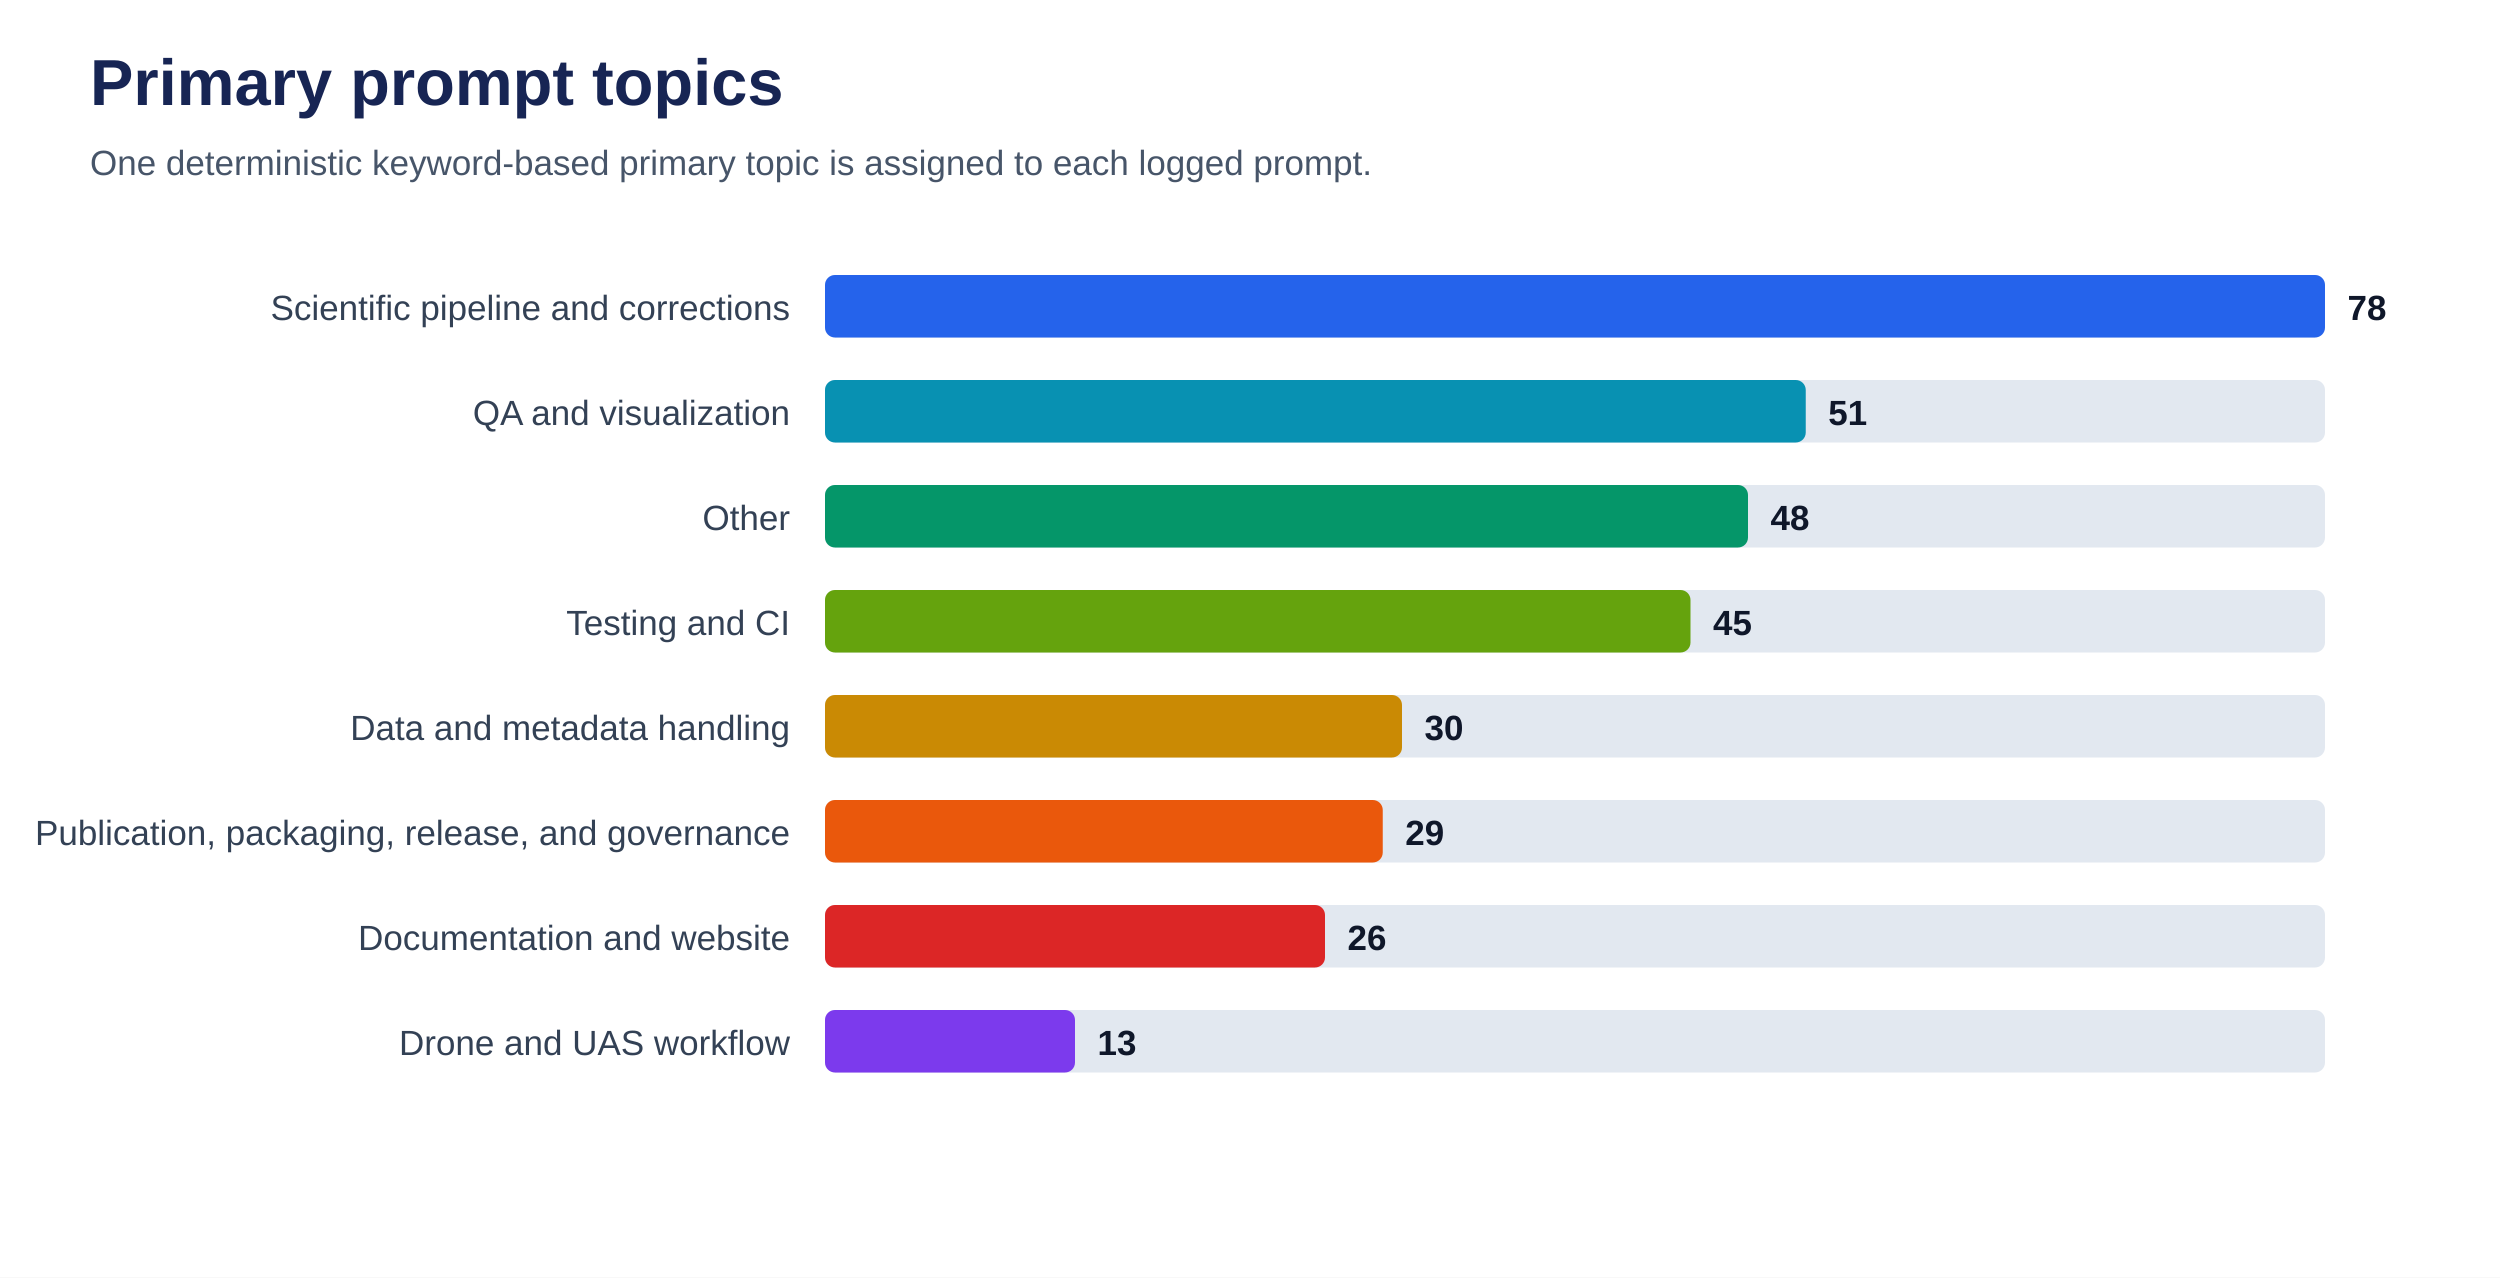
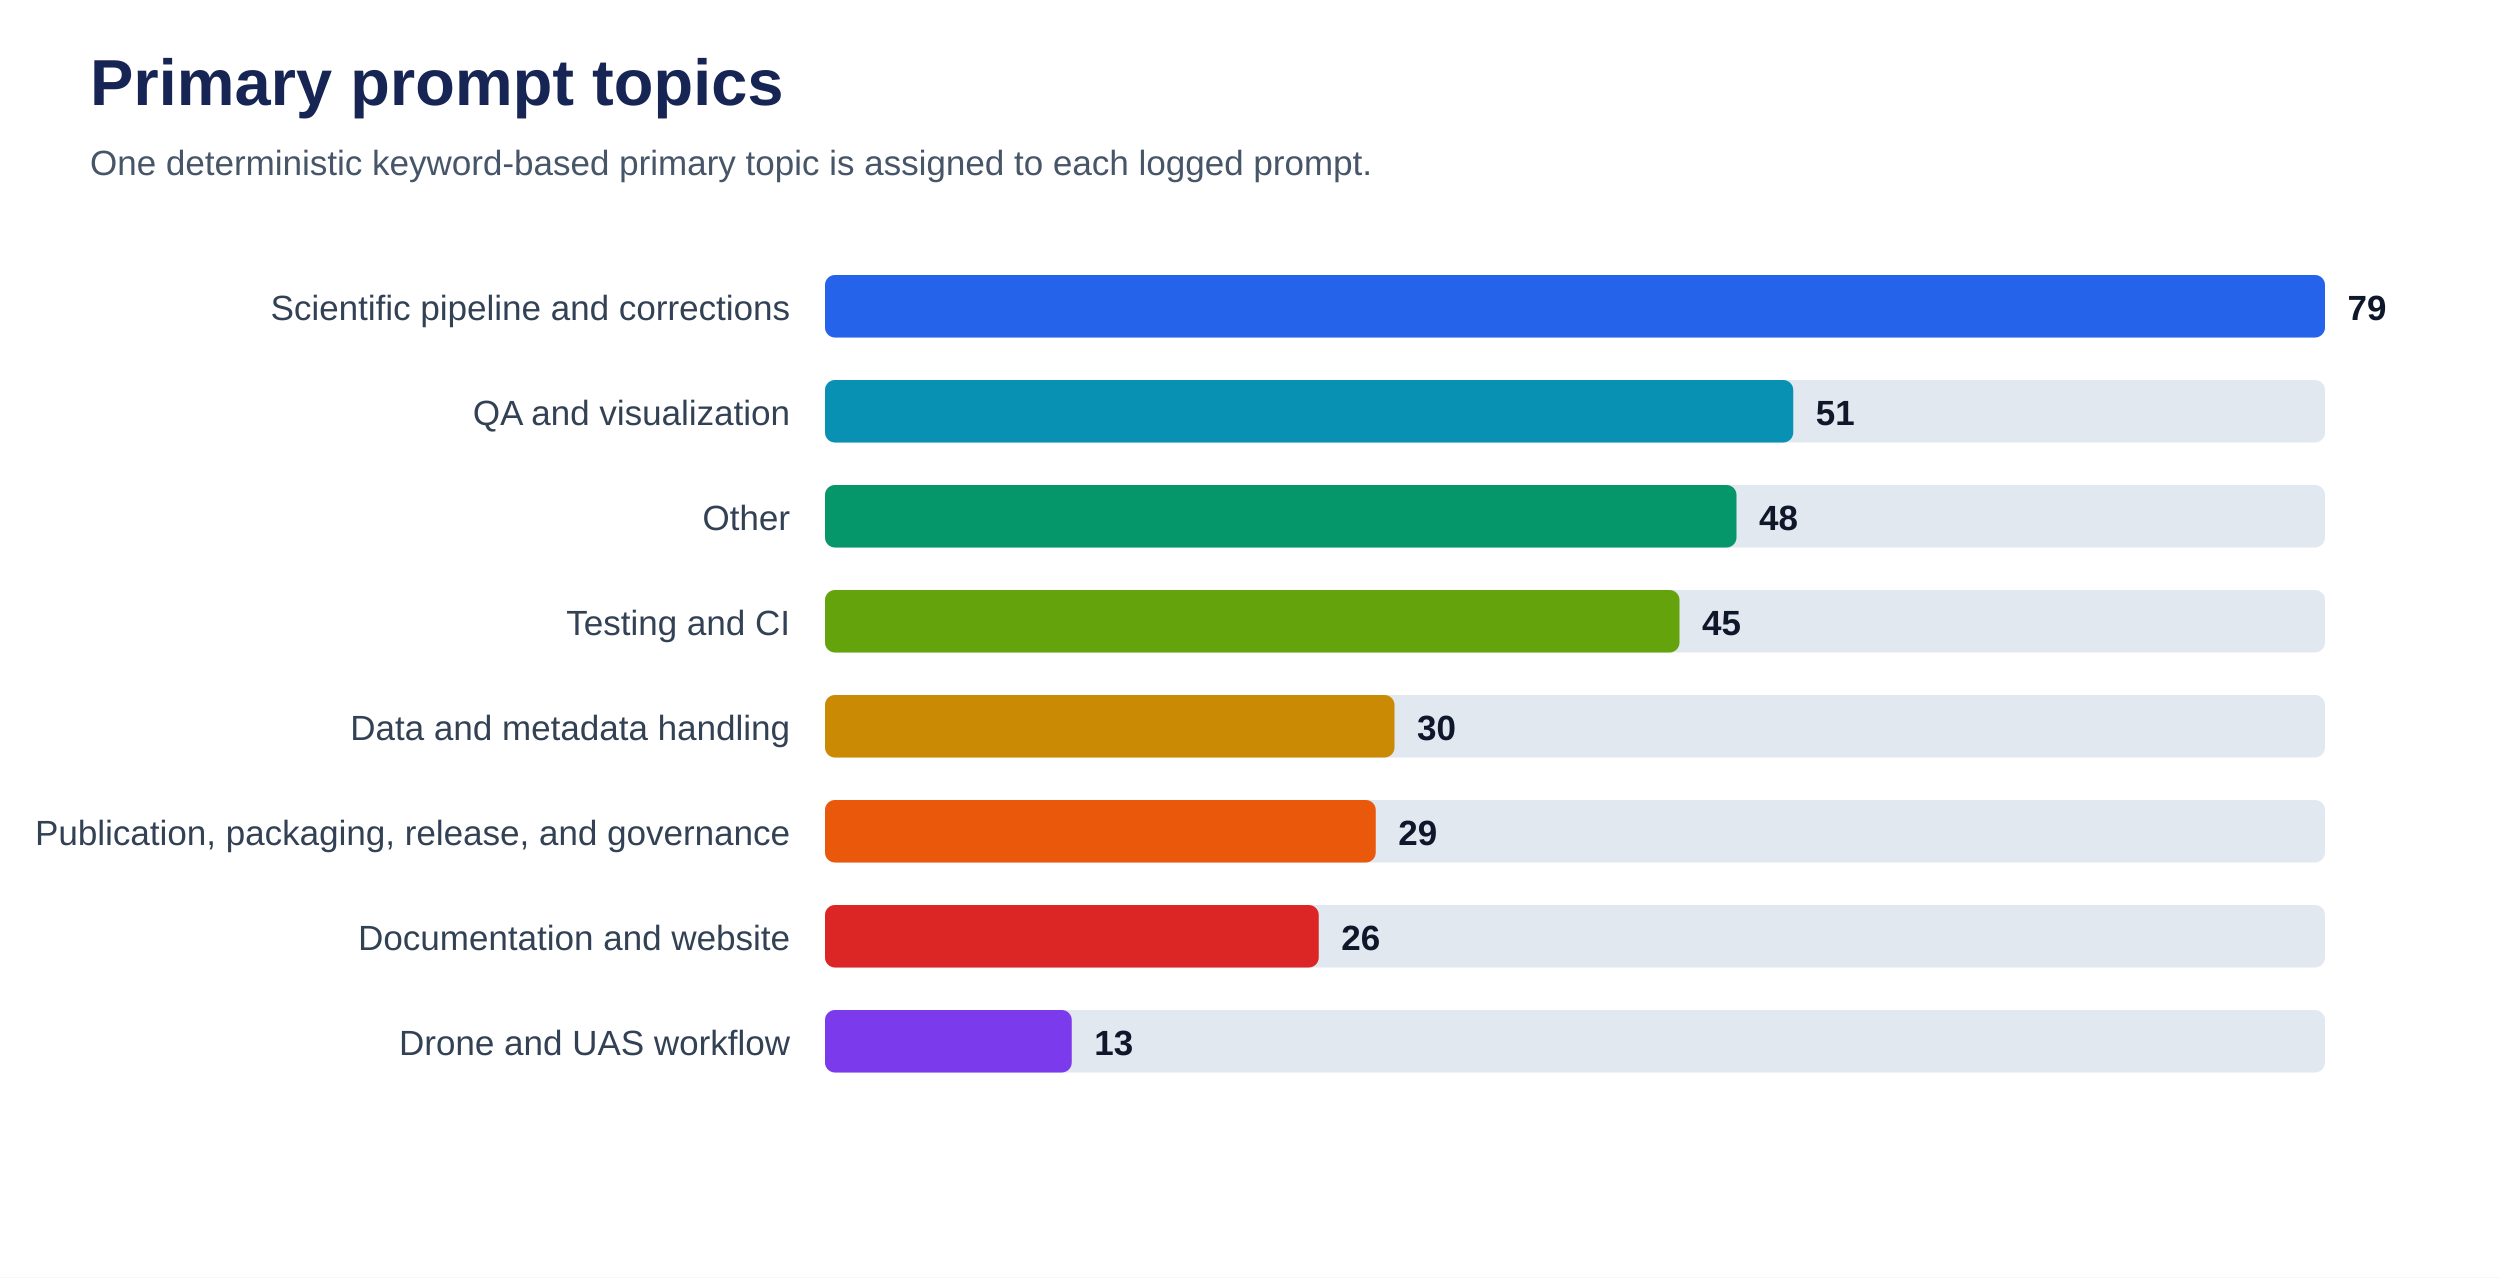
<svg xmlns="http://www.w3.org/2000/svg" viewBox="0 0 1000 511" role="img" aria-labelledby="title desc">
  <rect width="100%" height="100%" fill="#ffffff" />
  <text x="36" y="42" font-family="Arial, sans-serif" font-size="26" font-weight="700" fill="#172554">Primary prompt topics</text>
  <text x="36" y="70" font-family="Arial, sans-serif" font-size="14" fill="#475569">One deterministic keyword-based primary topic is assigned to each logged prompt.</text>
  <text x="316" y="128" text-anchor="end" font-family="Arial, sans-serif" font-size="14" fill="#334155">Scientific pipeline and corrections</text>
  <rect x="330" y="110" width="600" height="25" rx="4" fill="#e2e8f0" />
  <rect x="330" y="110" width="600.0" height="25" rx="4" fill="#2563eb" />
-   <text x="939.0" y="128" font-family="Arial, sans-serif" font-size="14" font-weight="700" fill="#0f172a">78</text>
+   <text x="939.0" y="128" font-family="Arial, sans-serif" font-size="14" font-weight="700" fill="#0f172a">79</text>
  <text x="316" y="170" text-anchor="end" font-family="Arial, sans-serif" font-size="14" fill="#334155">QA and visualization</text>
  <rect x="330" y="152" width="600" height="25" rx="4" fill="#e2e8f0" />
-   <rect x="330" y="152" width="392.3" height="25" rx="4" fill="#0891b2" />
-   <text x="731.3" y="170" font-family="Arial, sans-serif" font-size="14" font-weight="700" fill="#0f172a">51</text>
+   <rect x="330" y="152" width="387.3" height="25" rx="4" fill="#0891b2" />
+   <text x="726.3" y="170" font-family="Arial, sans-serif" font-size="14" font-weight="700" fill="#0f172a">51</text>
  <text x="316" y="212" text-anchor="end" font-family="Arial, sans-serif" font-size="14" fill="#334155">Other</text>
  <rect x="330" y="194" width="600" height="25" rx="4" fill="#e2e8f0" />
-   <rect x="330" y="194" width="369.2" height="25" rx="4" fill="#059669" />
-   <text x="708.2" y="212" font-family="Arial, sans-serif" font-size="14" font-weight="700" fill="#0f172a">48</text>
+   <rect x="330" y="194" width="364.6" height="25" rx="4" fill="#059669" />
+   <text x="703.6" y="212" font-family="Arial, sans-serif" font-size="14" font-weight="700" fill="#0f172a">48</text>
  <text x="316" y="254" text-anchor="end" font-family="Arial, sans-serif" font-size="14" fill="#334155">Testing and CI</text>
  <rect x="330" y="236" width="600" height="25" rx="4" fill="#e2e8f0" />
-   <rect x="330" y="236" width="346.2" height="25" rx="4" fill="#65a30d" />
-   <text x="685.2" y="254" font-family="Arial, sans-serif" font-size="14" font-weight="700" fill="#0f172a">45</text>
+   <rect x="330" y="236" width="341.8" height="25" rx="4" fill="#65a30d" />
+   <text x="680.8" y="254" font-family="Arial, sans-serif" font-size="14" font-weight="700" fill="#0f172a">45</text>
  <text x="316" y="296" text-anchor="end" font-family="Arial, sans-serif" font-size="14" fill="#334155">Data and metadata handling</text>
  <rect x="330" y="278" width="600" height="25" rx="4" fill="#e2e8f0" />
-   <rect x="330" y="278" width="230.8" height="25" rx="4" fill="#ca8a04" />
-   <text x="569.8" y="296" font-family="Arial, sans-serif" font-size="14" font-weight="700" fill="#0f172a">30</text>
+   <rect x="330" y="278" width="227.8" height="25" rx="4" fill="#ca8a04" />
+   <text x="566.8" y="296" font-family="Arial, sans-serif" font-size="14" font-weight="700" fill="#0f172a">30</text>
  <text x="316" y="338" text-anchor="end" font-family="Arial, sans-serif" font-size="14" fill="#334155">Publication, packaging, release, and governance</text>
  <rect x="330" y="320" width="600" height="25" rx="4" fill="#e2e8f0" />
-   <rect x="330" y="320" width="223.1" height="25" rx="4" fill="#ea580c" />
-   <text x="562.1" y="338" font-family="Arial, sans-serif" font-size="14" font-weight="700" fill="#0f172a">29</text>
+   <rect x="330" y="320" width="220.3" height="25" rx="4" fill="#ea580c" />
+   <text x="559.3" y="338" font-family="Arial, sans-serif" font-size="14" font-weight="700" fill="#0f172a">29</text>
  <text x="316" y="380" text-anchor="end" font-family="Arial, sans-serif" font-size="14" fill="#334155">Documentation and website</text>
  <rect x="330" y="362" width="600" height="25" rx="4" fill="#e2e8f0" />
-   <rect x="330" y="362" width="200.0" height="25" rx="4" fill="#dc2626" />
-   <text x="539.0" y="380" font-family="Arial, sans-serif" font-size="14" font-weight="700" fill="#0f172a">26</text>
+   <rect x="330" y="362" width="197.5" height="25" rx="4" fill="#dc2626" />
+   <text x="536.5" y="380" font-family="Arial, sans-serif" font-size="14" font-weight="700" fill="#0f172a">26</text>
  <text x="316" y="422" text-anchor="end" font-family="Arial, sans-serif" font-size="14" fill="#334155">Drone and UAS workflow</text>
  <rect x="330" y="404" width="600" height="25" rx="4" fill="#e2e8f0" />
-   <rect x="330" y="404" width="100.0" height="25" rx="4" fill="#7c3aed" />
-   <text x="439.0" y="422" font-family="Arial, sans-serif" font-size="14" font-weight="700" fill="#0f172a">13</text>
+   <rect x="330" y="404" width="98.7" height="25" rx="4" fill="#7c3aed" />
+   <text x="437.7" y="422" font-family="Arial, sans-serif" font-size="14" font-weight="700" fill="#0f172a">13</text>
</svg>
